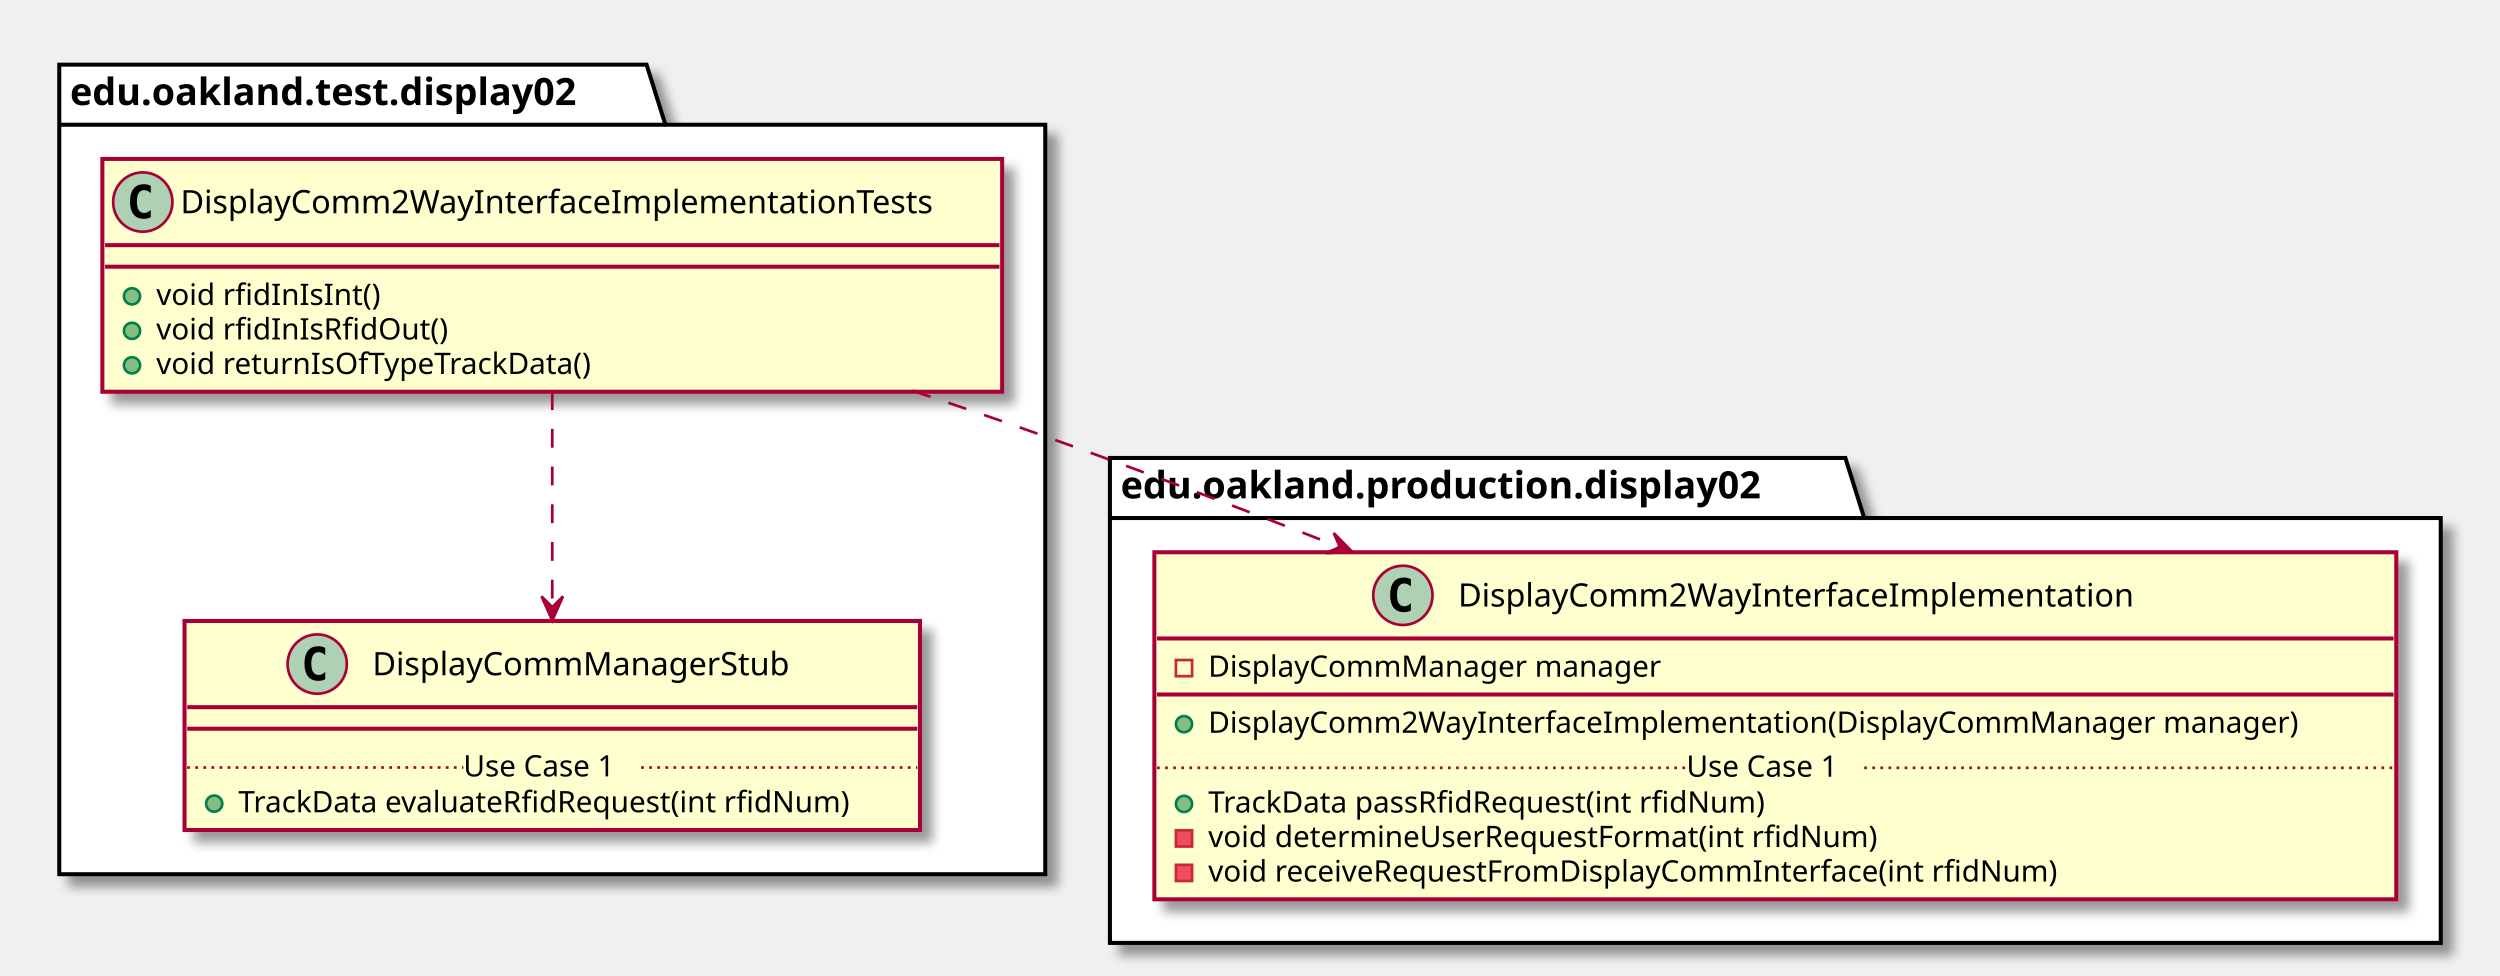
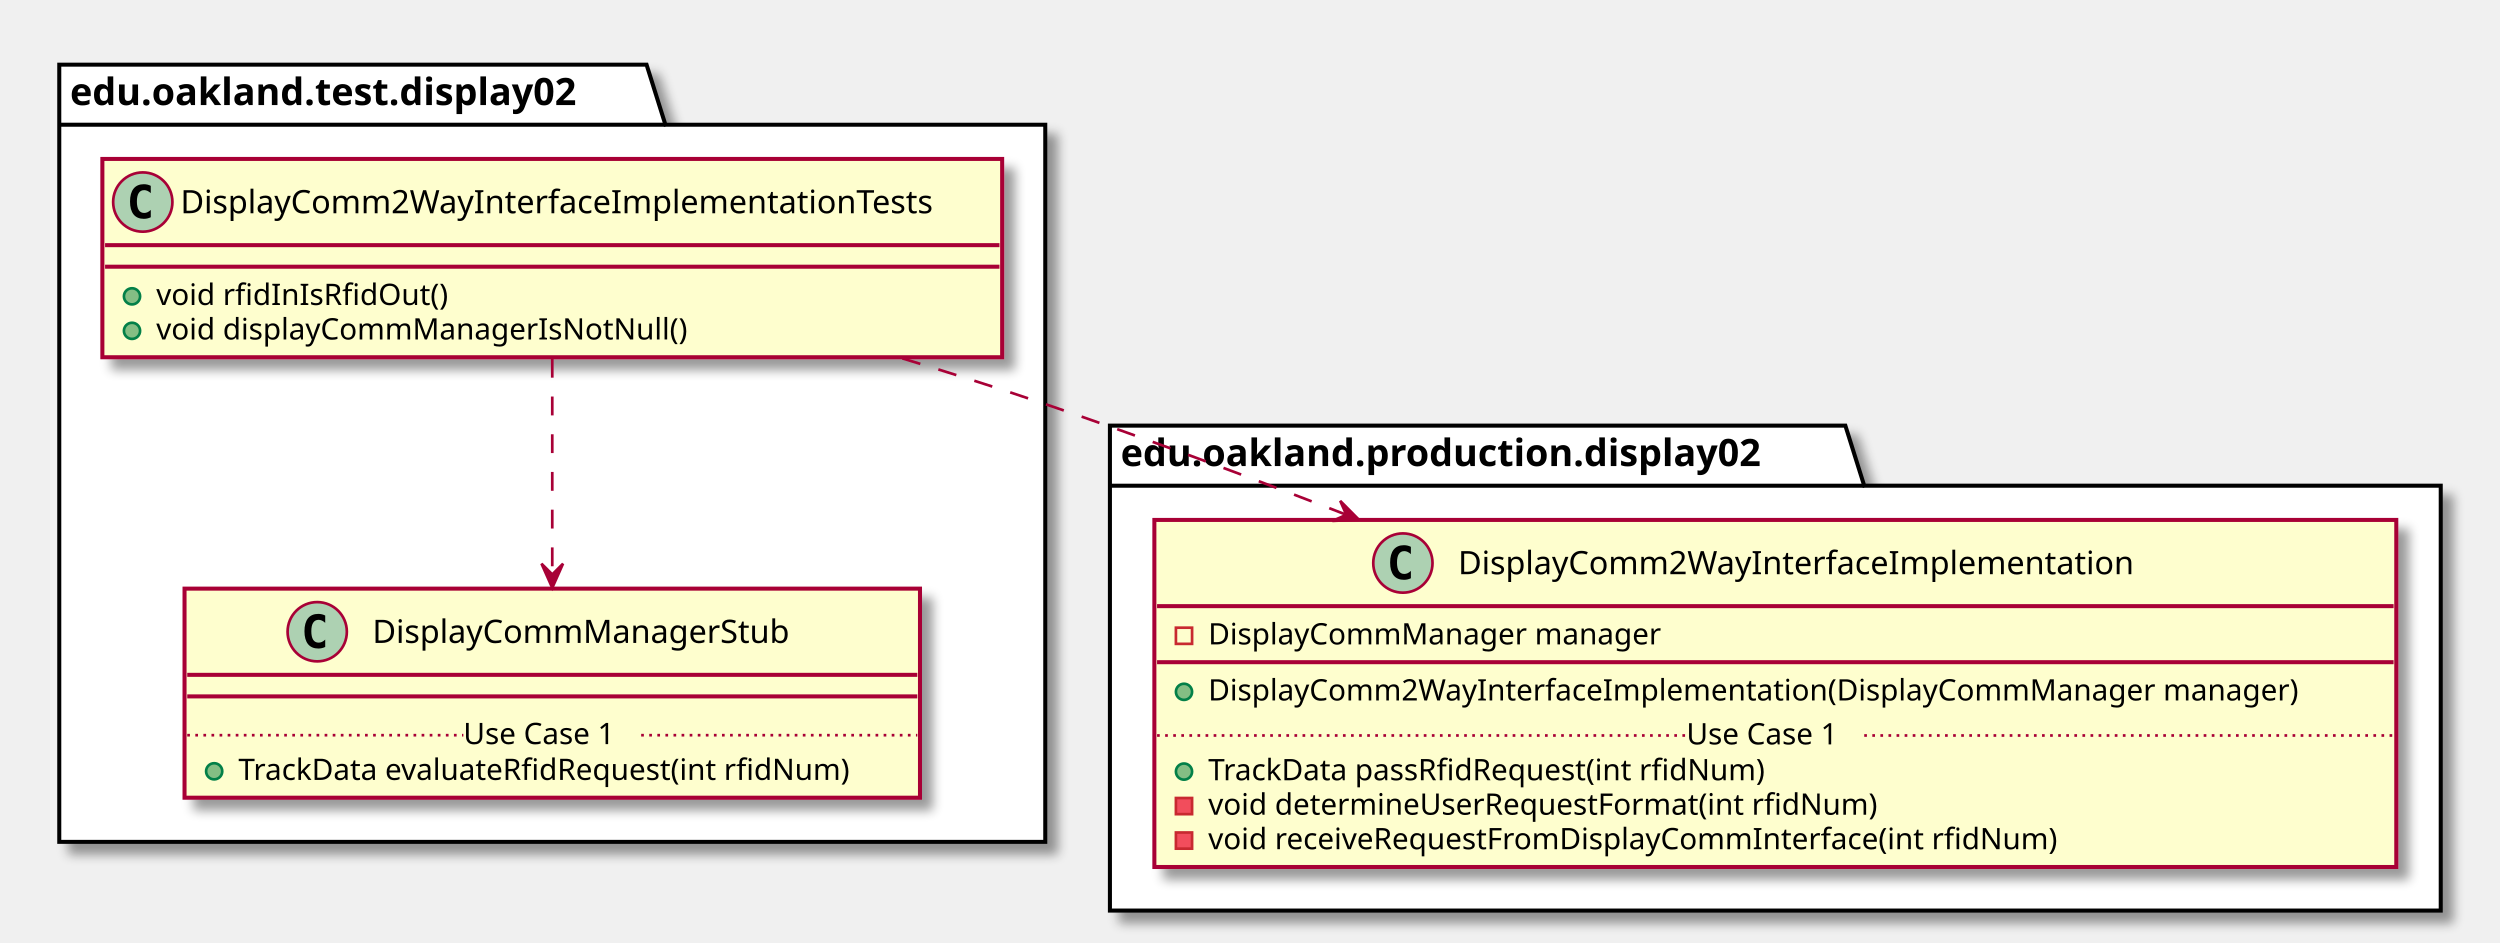
- <svg xmlns="http://www.w3.org/2000/svg" contentScriptType="application/ecmascript" contentStyleType="text/css" height="362px" preserveAspectRatio="none" style="width:928px;height:362px;" version="1.1" viewBox="0 0 928 362" width="928px" zoomAndPan="magnify">
+ <svg xmlns="http://www.w3.org/2000/svg" contentScriptType="application/ecmascript" contentStyleType="text/css" height="350px" preserveAspectRatio="none" style="width:928px;height:350px;" version="1.1" viewBox="0 0 928 350" width="928px" zoomAndPan="magnify">
  <defs>
-     <filter height="300%" id="f12fphc1ht3iw1" width="300%" x="-1" y="-1">
+     <filter height="300%" id="f1hrbbq1iuopm6" width="300%" x="-1" y="-1">
      <feGaussianBlur result="blurOut" stdDeviation="2.0" />
      <feColorMatrix in="blurOut" result="blurOut2" type="matrix" values="0 0 0 0 0 0 0 0 0 0 0 0 0 0 0 0 0 0 .4 0" />
      <feOffset dx="4.0" dy="4.0" in="blurOut2" result="blurOut3" />
      <feBlend in="SourceGraphic" in2="blurOut3" mode="normal" />
    </filter>
  </defs>
  <g>
-     <polygon fill="#FFFFFF" filter="url(#f12fphc1ht3iw1)" points="22,24,240,24,247,46.297,388,46.297,388,324.5,22,324.5,22,24" style="stroke: #000000; stroke-width: 1.5;" />
+     <polygon fill="#FFFFFF" filter="url(#f1hrbbq1iuopm6)" points="22,24,240,24,247,46.297,388,46.297,388,312.5,22,312.5,22,24" style="stroke: #000000; stroke-width: 1.5;" />
    <line style="stroke: #000000; stroke-width: 1.5;" x1="22" x2="247" y1="46.297" y2="46.297" />
    <text fill="#000000" font-family="sans-serif" font-size="14" font-weight="bold" lengthAdjust="spacingAndGlyphs" textLength="212" x="26" y="38.995">edu.oakland.test.display02</text>
-     <polygon fill="#FFFFFF" filter="url(#f12fphc1ht3iw1)" points="412,170,685,170,692,192.297,906,192.297,906,350,412,350,412,170" style="stroke: #000000; stroke-width: 1.5;" />
-     <line style="stroke: #000000; stroke-width: 1.5;" x1="412" x2="692" y1="192.297" y2="192.297" />
-     <text fill="#000000" font-family="sans-serif" font-size="14" font-weight="bold" lengthAdjust="spacingAndGlyphs" textLength="267" x="416" y="184.995">edu.oakland.production.display02</text>
-     <rect fill="#FEFECE" filter="url(#f12fphc1ht3iw1)" height="86.414" id="DisplayComm2WayInterfaceImplementationTests" style="stroke: #A80036; stroke-width: 1.5;" width="334" x="38" y="59" />
+     <polygon fill="#FFFFFF" filter="url(#f1hrbbq1iuopm6)" points="412,158,685,158,692,180.297,906,180.297,906,338,412,338,412,158" style="stroke: #000000; stroke-width: 1.5;" />
+     <line style="stroke: #000000; stroke-width: 1.5;" x1="412" x2="692" y1="180.297" y2="180.297" />
+     <text fill="#000000" font-family="sans-serif" font-size="14" font-weight="bold" lengthAdjust="spacingAndGlyphs" textLength="267" x="416" y="172.995">edu.oakland.production.display02</text>
+     <rect fill="#FEFECE" filter="url(#f1hrbbq1iuopm6)" height="73.609" id="DisplayComm2WayInterfaceImplementationTests" style="stroke: #A80036; stroke-width: 1.5;" width="334" x="38" y="59" />
    <ellipse cx="53" cy="75" fill="#ADD1B2" rx="11" ry="11" style="stroke: #A80036; stroke-width: 1.0;" />
    <path d="M55.969,80.641 Q55.391,80.938 54.75,81.078 Q54.109,81.234 53.406,81.234 Q50.906,81.234 49.578,79.594 Q48.266,77.938 48.266,74.812 Q48.266,71.688 49.578,70.031 Q50.906,68.375 53.406,68.375 Q54.109,68.375 54.75,68.531 Q55.406,68.688 55.969,68.984 L55.969,71.703 Q55.344,71.125 54.75,70.859 Q54.156,70.578 53.531,70.578 Q52.188,70.578 51.5,71.656 Q50.812,72.719 50.812,74.812 Q50.812,76.906 51.5,77.984 Q52.188,79.047 53.531,79.047 Q54.156,79.047 54.75,78.781 Q55.344,78.5 55.969,77.922 L55.969,80.641 Z " />
    <text fill="#000000" font-family="sans-serif" font-size="12" lengthAdjust="spacingAndGlyphs" textLength="302" x="67" y="79.154">DisplayComm2WayInterfaceImplementationTests</text>
    <line style="stroke: #A80036; stroke-width: 1.5;" x1="39" x2="371" y1="91" y2="91" />
    <line style="stroke: #A80036; stroke-width: 1.5;" x1="39" x2="371" y1="99" y2="99" />
    <ellipse cx="49" cy="110" fill="#84BE84" rx="3" ry="3" style="stroke: #038048; stroke-width: 1.0;" />
-     <text fill="#000000" font-family="sans-serif" font-size="11" lengthAdjust="spacingAndGlyphs" textLength="88" x="58" y="113.21">void rfidInIsInt()</text>
+     <text fill="#000000" font-family="sans-serif" font-size="11" lengthAdjust="spacingAndGlyphs" textLength="115" x="58" y="113.21">void rfidInIsRfidOut()</text>
    <ellipse cx="49" cy="122.805" fill="#84BE84" rx="3" ry="3" style="stroke: #038048; stroke-width: 1.0;" />
-     <text fill="#000000" font-family="sans-serif" font-size="11" lengthAdjust="spacingAndGlyphs" textLength="115" x="58" y="126.015">void rfidInIsRfidOut()</text>
-     <ellipse cx="49" cy="135.609" fill="#84BE84" rx="3" ry="3" style="stroke: #038048; stroke-width: 1.0;" />
-     <text fill="#000000" font-family="sans-serif" font-size="11" lengthAdjust="spacingAndGlyphs" textLength="177" x="58" y="138.82">void returnIsOfTypeTrackData()</text>
-     <rect fill="#FEFECE" filter="url(#f12fphc1ht3iw1)" height="77.609" id="DisplayCommManagerStub" style="stroke: #A80036; stroke-width: 1.5;" width="273" x="68.5" y="230.5" />
-     <ellipse cx="117.75" cy="246.5" fill="#ADD1B2" rx="11" ry="11" style="stroke: #A80036; stroke-width: 1.0;" />
-     <path d="M120.719,252.141 Q120.141,252.438 119.5,252.578 Q118.859,252.734 118.156,252.734 Q115.656,252.734 114.328,251.094 Q113.016,249.438 113.016,246.312 Q113.016,243.188 114.328,241.531 Q115.656,239.875 118.156,239.875 Q118.859,239.875 119.5,240.031 Q120.156,240.188 120.719,240.484 L120.719,243.203 Q120.094,242.625 119.5,242.359 Q118.906,242.078 118.281,242.078 Q116.938,242.078 116.25,243.156 Q115.562,244.219 115.562,246.312 Q115.562,248.406 116.25,249.484 Q116.938,250.547 118.281,250.547 Q118.906,250.547 119.5,250.281 Q120.094,250 120.719,249.422 L120.719,252.141 Z " />
-     <text fill="#000000" font-family="sans-serif" font-size="12" lengthAdjust="spacingAndGlyphs" textLength="166" x="138.25" y="250.654">DisplayCommManagerStub</text>
-     <line style="stroke: #A80036; stroke-width: 1.5;" x1="69.5" x2="340.5" y1="262.5" y2="262.5" />
-     <line style="stroke: #A80036; stroke-width: 1.5;" x1="69.5" x2="340.5" y1="270.5" y2="270.5" />
-     <ellipse cx="79.5" cy="298.305" fill="#84BE84" rx="3" ry="3" style="stroke: #038048; stroke-width: 1.0;" />
-     <text fill="#000000" font-family="sans-serif" font-size="11" lengthAdjust="spacingAndGlyphs" textLength="247" x="88.5" y="301.515">TrackData evaluateRfidRequest(int rfidNum)</text>
-     <line style="stroke: #A80036; stroke-width: 1.0; stroke-dasharray: 1.0,2.0;" x1="69.5" x2="172" y1="284.902" y2="284.902" />
-     <text fill="#000000" font-family="sans-serif" font-size="11" lengthAdjust="spacingAndGlyphs" textLength="66" x="172" y="288.21">Use Case 1</text>
-     <line style="stroke: #A80036; stroke-width: 1.0; stroke-dasharray: 1.0,2.0;" x1="238" x2="340.5" y1="284.902" y2="284.902" />
-     <rect fill="#FEFECE" filter="url(#f12fphc1ht3iw1)" height="128.828" id="DisplayComm2WayInterfaceImplementation" style="stroke: #A80036; stroke-width: 1.5;" width="461" x="428.5" y="205" />
-     <ellipse cx="520.75" cy="221" fill="#ADD1B2" rx="11" ry="11" style="stroke: #A80036; stroke-width: 1.0;" />
-     <path d="M523.719,226.641 Q523.141,226.938 522.5,227.078 Q521.859,227.234 521.156,227.234 Q518.656,227.234 517.328,225.594 Q516.016,223.938 516.016,220.812 Q516.016,217.688 517.328,216.031 Q518.656,214.375 521.156,214.375 Q521.859,214.375 522.5,214.531 Q523.156,214.688 523.719,214.984 L523.719,217.703 Q523.094,217.125 522.5,216.859 Q521.906,216.578 521.281,216.578 Q519.938,216.578 519.25,217.656 Q518.562,218.719 518.562,220.812 Q518.562,222.906 519.25,223.984 Q519.938,225.047 521.281,225.047 Q521.906,225.047 522.5,224.781 Q523.094,224.5 523.719,223.922 L523.719,226.641 Z " />
-     <text fill="#000000" font-family="sans-serif" font-size="12" lengthAdjust="spacingAndGlyphs" textLength="268" x="541.25" y="225.154">DisplayComm2WayInterfaceImplementation</text>
-     <line style="stroke: #A80036; stroke-width: 1.5;" x1="429.5" x2="888.5" y1="237" y2="237" />
-     <rect fill="none" height="6" style="stroke: #C82930; stroke-width: 1.0;" width="6" x="436.5" y="245" />
-     <text fill="#000000" font-family="sans-serif" font-size="11" lengthAdjust="spacingAndGlyphs" textLength="182" x="448.5" y="251.21">DisplayCommManager manager</text>
-     <line style="stroke: #A80036; stroke-width: 1.5;" x1="429.5" x2="888.5" y1="257.805" y2="257.805" />
-     <ellipse cx="439.5" cy="268.805" fill="#84BE84" rx="3" ry="3" style="stroke: #038048; stroke-width: 1.0;" />
-     <text fill="#000000" font-family="sans-serif" font-size="11" lengthAdjust="spacingAndGlyphs" textLength="435" x="448.5" y="272.015">DisplayComm2WayInterfaceImplementation(DisplayCommManager manager)</text>
-     <ellipse cx="439.5" cy="298.414" fill="#84BE84" rx="3" ry="3" style="stroke: #038048; stroke-width: 1.0;" />
-     <text fill="#000000" font-family="sans-serif" font-size="11" lengthAdjust="spacingAndGlyphs" textLength="227" x="448.5" y="301.625">TrackData passRfidRequest(int rfidNum)</text>
-     <rect fill="#F24D5C" height="6" style="stroke: #C82930; stroke-width: 1.0;" width="6" x="436.5" y="308.219" />
-     <text fill="#000000" font-family="sans-serif" font-size="11" lengthAdjust="spacingAndGlyphs" textLength="269" x="448.5" y="314.429">void determineUserRequestFormat(int rfidNum)</text>
-     <rect fill="#F24D5C" height="6" style="stroke: #C82930; stroke-width: 1.0;" width="6" x="436.5" y="321.023" />
-     <text fill="#000000" font-family="sans-serif" font-size="11" lengthAdjust="spacingAndGlyphs" textLength="342" x="448.5" y="327.234">void receiveRequestFromDisplayCommInterface(int rfidNum)</text>
-     <line style="stroke: #A80036; stroke-width: 1.0; stroke-dasharray: 1.0,2.0;" x1="429.5" x2="626" y1="285.012" y2="285.012" />
-     <text fill="#000000" font-family="sans-serif" font-size="11" lengthAdjust="spacingAndGlyphs" textLength="66" x="626" y="288.32">Use Case 1</text>
-     <line style="stroke: #A80036; stroke-width: 1.0; stroke-dasharray: 1.0,2.0;" x1="692" x2="888.5" y1="285.012" y2="285.012" />
-     <path d="M205,145.19 C205,169.69 205,200.49 205,225.18 " fill="none" id="DisplayComm2WayInterfaceImplementationTests-&gt;DisplayCommManagerStub" style="stroke: #A80036; stroke-width: 1.0; stroke-dasharray: 7.0,7.0;" />
-     <polygon fill="#A80036" points="205,230.35,209,221.35,205,225.35,201,221.35,205,230.35" style="stroke: #A80036; stroke-width: 1.0;" />
-     <path d="M338.76,145.05 C355.39,150.6 372.13,156.33 388,162 C423.54,174.7 461.39,189.04 497.19,203 " fill="none" id="DisplayComm2WayInterfaceImplementationTests-&gt;DisplayComm2WayInterfaceImplementation" style="stroke: #A80036; stroke-width: 1.0; stroke-dasharray: 7.0,7.0;" />
-     <polygon fill="#A80036" points="502,204.88,495.084,197.867,497.346,203.053,492.161,205.314,502,204.88" style="stroke: #A80036; stroke-width: 1.0;" />
+     <text fill="#000000" font-family="sans-serif" font-size="11" lengthAdjust="spacingAndGlyphs" textLength="211" x="58" y="126.015">void displayCommManagerIsNotNull()</text>
+     <rect fill="#FEFECE" filter="url(#f1hrbbq1iuopm6)" height="77.609" id="DisplayCommManagerStub" style="stroke: #A80036; stroke-width: 1.5;" width="273" x="68.5" y="218.5" />
+     <ellipse cx="117.75" cy="234.5" fill="#ADD1B2" rx="11" ry="11" style="stroke: #A80036; stroke-width: 1.0;" />
+     <path d="M120.719,240.141 Q120.141,240.438 119.5,240.578 Q118.859,240.734 118.156,240.734 Q115.656,240.734 114.328,239.094 Q113.016,237.438 113.016,234.312 Q113.016,231.188 114.328,229.531 Q115.656,227.875 118.156,227.875 Q118.859,227.875 119.5,228.031 Q120.156,228.188 120.719,228.484 L120.719,231.203 Q120.094,230.625 119.5,230.359 Q118.906,230.078 118.281,230.078 Q116.938,230.078 116.25,231.156 Q115.562,232.219 115.562,234.312 Q115.562,236.406 116.25,237.484 Q116.938,238.547 118.281,238.547 Q118.906,238.547 119.5,238.281 Q120.094,238 120.719,237.422 L120.719,240.141 Z " />
+     <text fill="#000000" font-family="sans-serif" font-size="12" lengthAdjust="spacingAndGlyphs" textLength="166" x="138.25" y="238.654">DisplayCommManagerStub</text>
+     <line style="stroke: #A80036; stroke-width: 1.5;" x1="69.5" x2="340.5" y1="250.5" y2="250.5" />
+     <line style="stroke: #A80036; stroke-width: 1.5;" x1="69.5" x2="340.5" y1="258.5" y2="258.5" />
+     <ellipse cx="79.5" cy="286.305" fill="#84BE84" rx="3" ry="3" style="stroke: #038048; stroke-width: 1.0;" />
+     <text fill="#000000" font-family="sans-serif" font-size="11" lengthAdjust="spacingAndGlyphs" textLength="247" x="88.5" y="289.515">TrackData evaluateRfidRequest(int rfidNum)</text>
+     <line style="stroke: #A80036; stroke-width: 1.0; stroke-dasharray: 1.0,2.0;" x1="69.5" x2="172" y1="272.902" y2="272.902" />
+     <text fill="#000000" font-family="sans-serif" font-size="11" lengthAdjust="spacingAndGlyphs" textLength="66" x="172" y="276.21">Use Case 1</text>
+     <line style="stroke: #A80036; stroke-width: 1.0; stroke-dasharray: 1.0,2.0;" x1="238" x2="340.5" y1="272.902" y2="272.902" />
+     <rect fill="#FEFECE" filter="url(#f1hrbbq1iuopm6)" height="128.828" id="DisplayComm2WayInterfaceImplementation" style="stroke: #A80036; stroke-width: 1.5;" width="461" x="428.5" y="193" />
+     <ellipse cx="520.75" cy="209" fill="#ADD1B2" rx="11" ry="11" style="stroke: #A80036; stroke-width: 1.0;" />
+     <path d="M523.719,214.641 Q523.141,214.938 522.5,215.078 Q521.859,215.234 521.156,215.234 Q518.656,215.234 517.328,213.594 Q516.016,211.938 516.016,208.812 Q516.016,205.688 517.328,204.031 Q518.656,202.375 521.156,202.375 Q521.859,202.375 522.5,202.531 Q523.156,202.688 523.719,202.984 L523.719,205.703 Q523.094,205.125 522.5,204.859 Q521.906,204.578 521.281,204.578 Q519.938,204.578 519.25,205.656 Q518.562,206.719 518.562,208.812 Q518.562,210.906 519.25,211.984 Q519.938,213.047 521.281,213.047 Q521.906,213.047 522.5,212.781 Q523.094,212.5 523.719,211.922 L523.719,214.641 Z " />
+     <text fill="#000000" font-family="sans-serif" font-size="12" lengthAdjust="spacingAndGlyphs" textLength="268" x="541.25" y="213.154">DisplayComm2WayInterfaceImplementation</text>
+     <line style="stroke: #A80036; stroke-width: 1.5;" x1="429.5" x2="888.5" y1="225" y2="225" />
+     <rect fill="none" height="6" style="stroke: #C82930; stroke-width: 1.0;" width="6" x="436.5" y="233" />
+     <text fill="#000000" font-family="sans-serif" font-size="11" lengthAdjust="spacingAndGlyphs" textLength="182" x="448.5" y="239.21">DisplayCommManager manager</text>
+     <line style="stroke: #A80036; stroke-width: 1.5;" x1="429.5" x2="888.5" y1="245.805" y2="245.805" />
+     <ellipse cx="439.5" cy="256.805" fill="#84BE84" rx="3" ry="3" style="stroke: #038048; stroke-width: 1.0;" />
+     <text fill="#000000" font-family="sans-serif" font-size="11" lengthAdjust="spacingAndGlyphs" textLength="435" x="448.5" y="260.015">DisplayComm2WayInterfaceImplementation(DisplayCommManager manager)</text>
+     <ellipse cx="439.5" cy="286.414" fill="#84BE84" rx="3" ry="3" style="stroke: #038048; stroke-width: 1.0;" />
+     <text fill="#000000" font-family="sans-serif" font-size="11" lengthAdjust="spacingAndGlyphs" textLength="227" x="448.5" y="289.625">TrackData passRfidRequest(int rfidNum)</text>
+     <rect fill="#F24D5C" height="6" style="stroke: #C82930; stroke-width: 1.0;" width="6" x="436.5" y="296.219" />
+     <text fill="#000000" font-family="sans-serif" font-size="11" lengthAdjust="spacingAndGlyphs" textLength="269" x="448.5" y="302.429">void determineUserRequestFormat(int rfidNum)</text>
+     <rect fill="#F24D5C" height="6" style="stroke: #C82930; stroke-width: 1.0;" width="6" x="436.5" y="309.023" />
+     <text fill="#000000" font-family="sans-serif" font-size="11" lengthAdjust="spacingAndGlyphs" textLength="342" x="448.5" y="315.234">void receiveRequestFromDisplayCommInterface(int rfidNum)</text>
+     <line style="stroke: #A80036; stroke-width: 1.0; stroke-dasharray: 1.0,2.0;" x1="429.5" x2="626" y1="273.012" y2="273.012" />
+     <text fill="#000000" font-family="sans-serif" font-size="11" lengthAdjust="spacingAndGlyphs" textLength="66" x="626" y="276.32">Use Case 1</text>
+     <line style="stroke: #A80036; stroke-width: 1.0; stroke-dasharray: 1.0,2.0;" x1="692" x2="888.5" y1="273.012" y2="273.012" />
+     <path d="M205,133.19 C205,156.88 205,187.95 205,212.98 " fill="none" id="DisplayComm2WayInterfaceImplementationTests-&gt;DisplayCommManagerStub" style="stroke: #A80036; stroke-width: 1.0; stroke-dasharray: 7.0,7.0;" />
+     <polygon fill="#A80036" points="205,218.23,209,209.23,205,213.23,201,209.23,205,218.23" style="stroke: #A80036; stroke-width: 1.0;" />
+     <path d="M334.93,133.02 C352.84,138.45 370.94,144.19 388,150 C424.41,162.4 463.11,176.83 499.53,191 " fill="none" id="DisplayComm2WayInterfaceImplementationTests-&gt;DisplayComm2WayInterfaceImplementation" style="stroke: #A80036; stroke-width: 1.0; stroke-dasharray: 7.0,7.0;" />
+     <polygon fill="#A80036" points="504.42,192.91,497.486,185.916,499.761,191.095,494.582,193.37,504.42,192.91" style="stroke: #A80036; stroke-width: 1.0;" />
  </g>
</svg>
